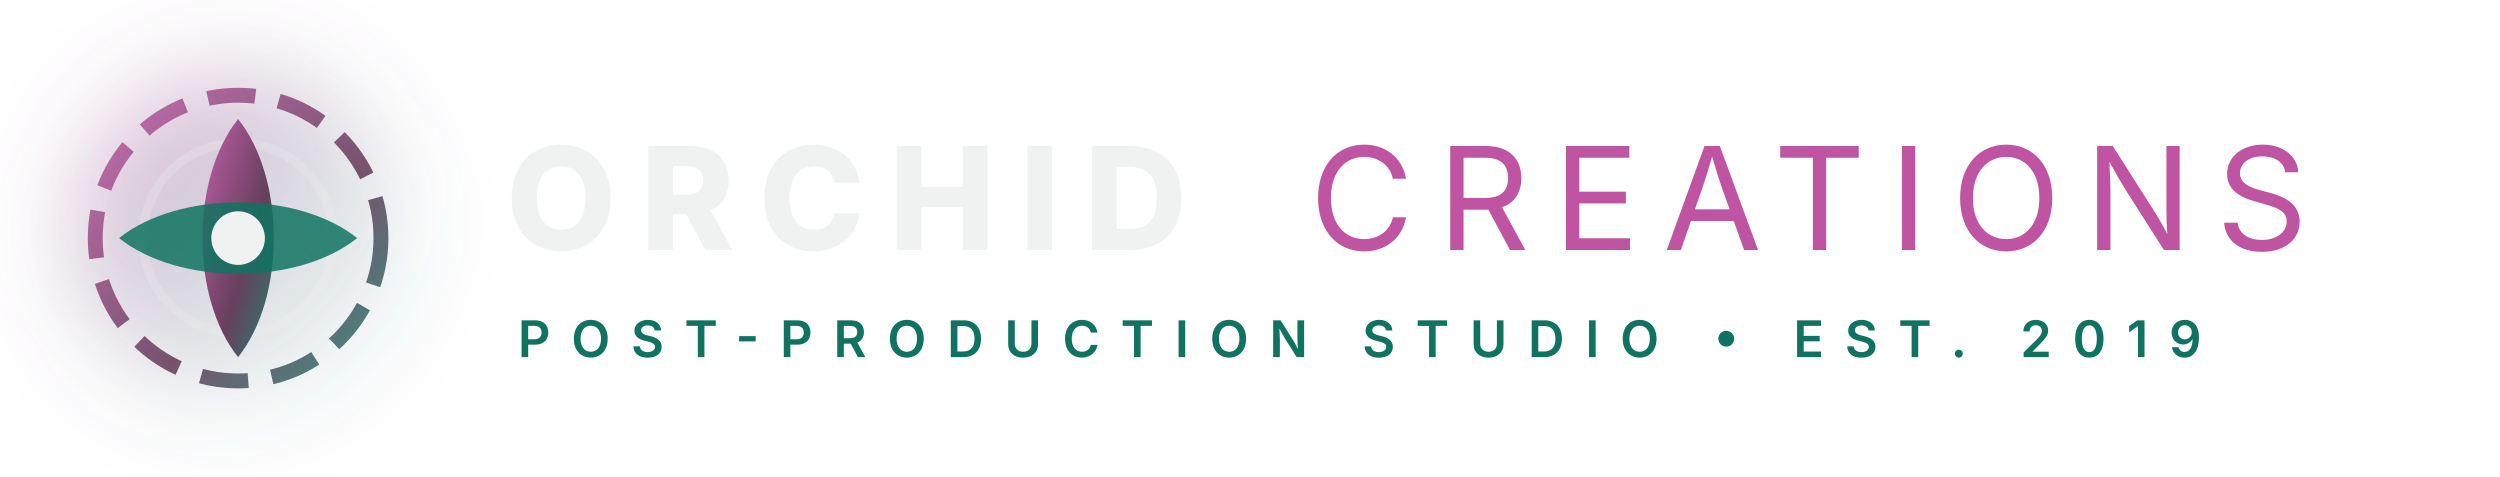
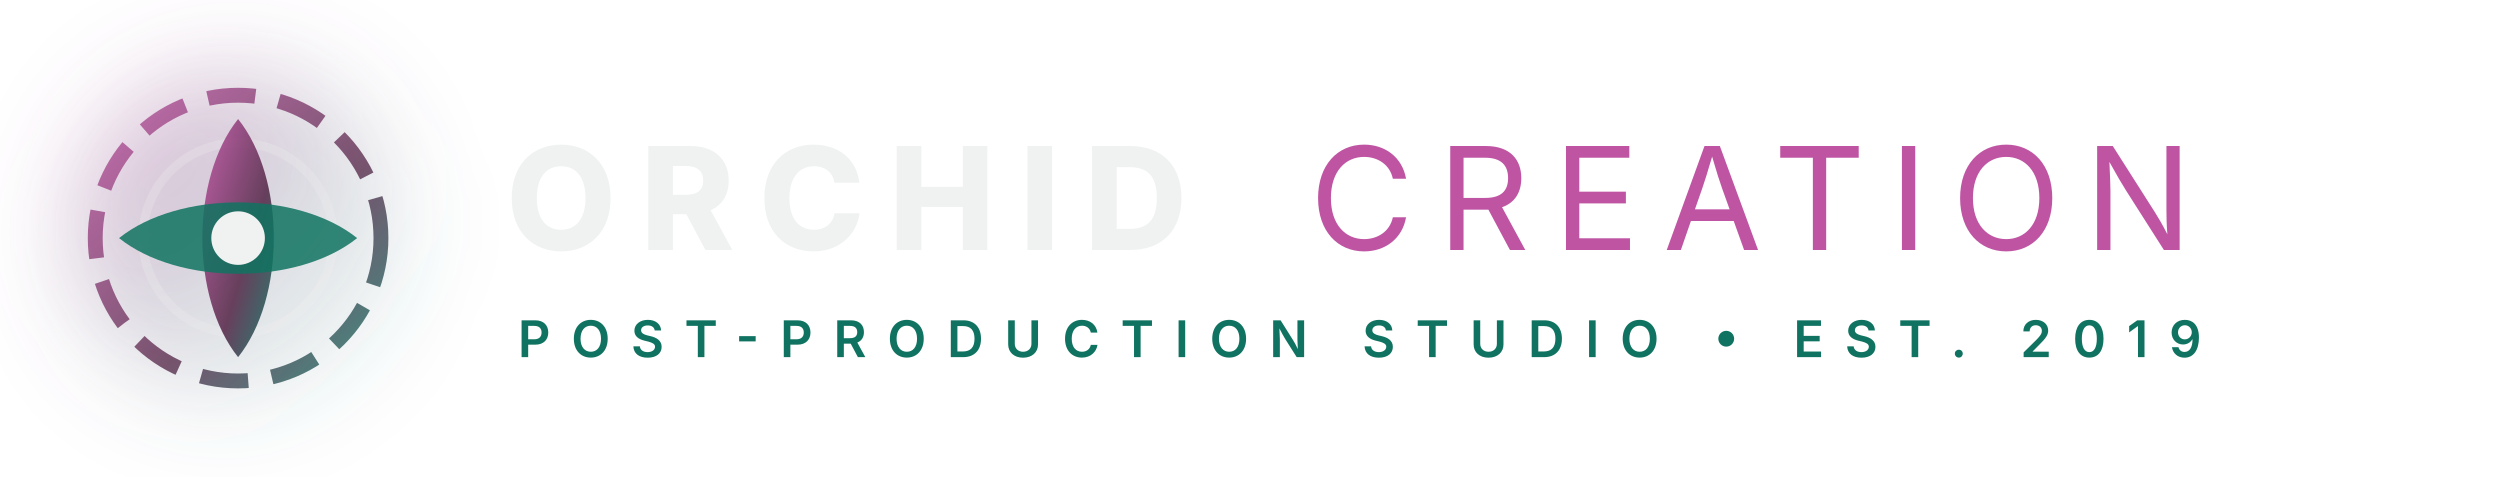
<svg xmlns="http://www.w3.org/2000/svg" viewBox="0 0 420 80" fill="none">
  <defs>
    <linearGradient id="orchidGrad" x1="0%" y1="0%" x2="100%" y2="100%">
      <stop offset="0%" stop-color="#BF54A3" />
      <stop offset="60%" stop-color="#592D4D" />
      <stop offset="100%" stop-color="#107361" />
    </linearGradient>
    <linearGradient id="glowGrad" x1="0%" y1="0%" x2="100%" y2="100%">
      <stop offset="0%" stop-color="rgba(191, 84, 163, 0.5)" />
      <stop offset="100%" stop-color="rgba(16, 115, 97, 0)" />
    </linearGradient>
  </defs>
  <g transform="translate(10, 10)">
    <circle cx="30" cy="30" r="28" fill="url(#glowGrad)" filter="blur(8px)" />
    <circle cx="30" cy="30" r="24" stroke="url(#orchidGrad)" stroke-width="2.5" stroke-dasharray="8 4" opacity="0.8" />
    <circle cx="30" cy="30" r="16" stroke="rgba(240,242,242,0.25)" stroke-width="1.5" />
    <path d="M30 10 C38 20 38 40 30 50 C22 40 22 20 30 10 Z" fill="url(#orchidGrad)" fill-opacity="0.9" />
    <path d="M10 30 C20 22 40 22 50 30 C40 38 20 38 10 30 Z" fill="#107361" fill-opacity="0.85" />
    <circle cx="30" cy="30" r="4.5" fill="#F0F2F2" />
  </g>
  <g transform="translate(85, 42)">
    <text x="0" y="0" font-family="'Plus Jakarta Sans', 'Inter', -apple-system, sans-serif" font-size="24" font-weight="800" letter-spacing="4" fill="#F0F2F2">
      ORCHID
    </text>
    <text x="135" y="0" font-family="'Plus Jakarta Sans', 'Inter', -apple-system, sans-serif" font-size="24" font-weight="400" letter-spacing="4" fill="#BF54A3">
-       CREATIONS
+       CREATION
    </text>
    <text x="2" y="18" font-family="'Inter', sans-serif" font-size="8.5" font-weight="600" letter-spacing="3.5" fill="#107361">
      POST-PRODUCTION STUDIO • EST. 2019
    </text>
  </g>
</svg>
